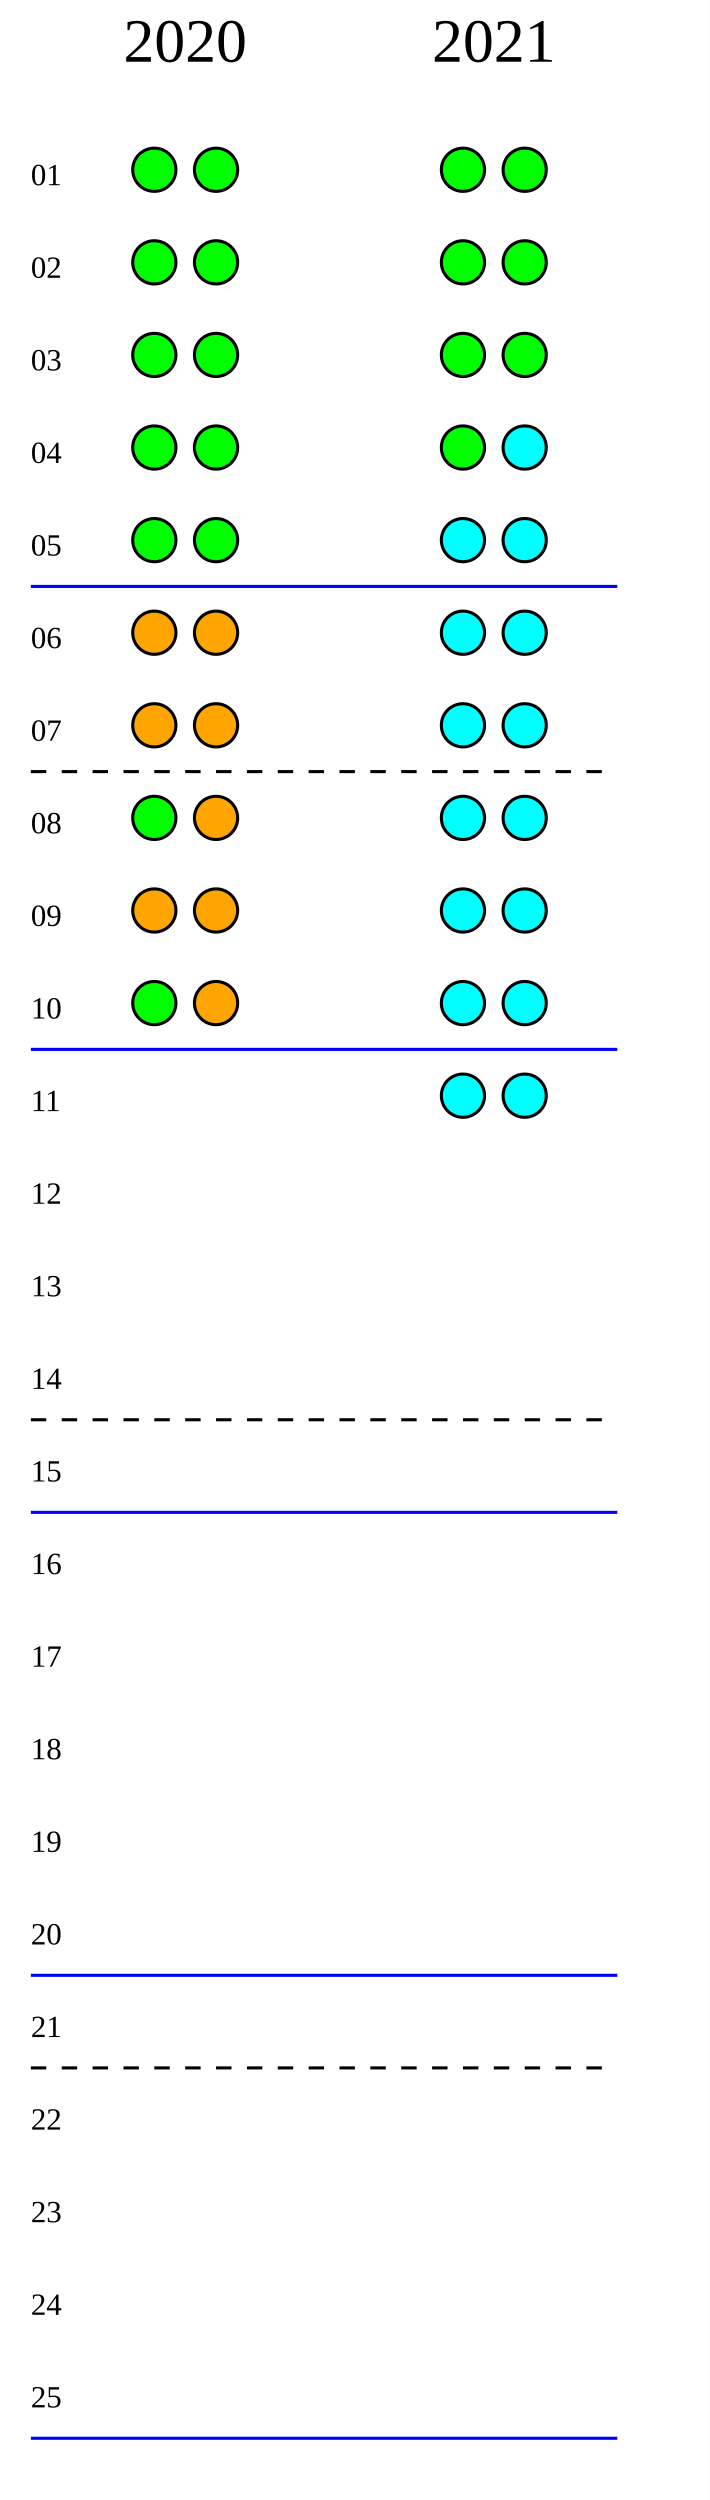
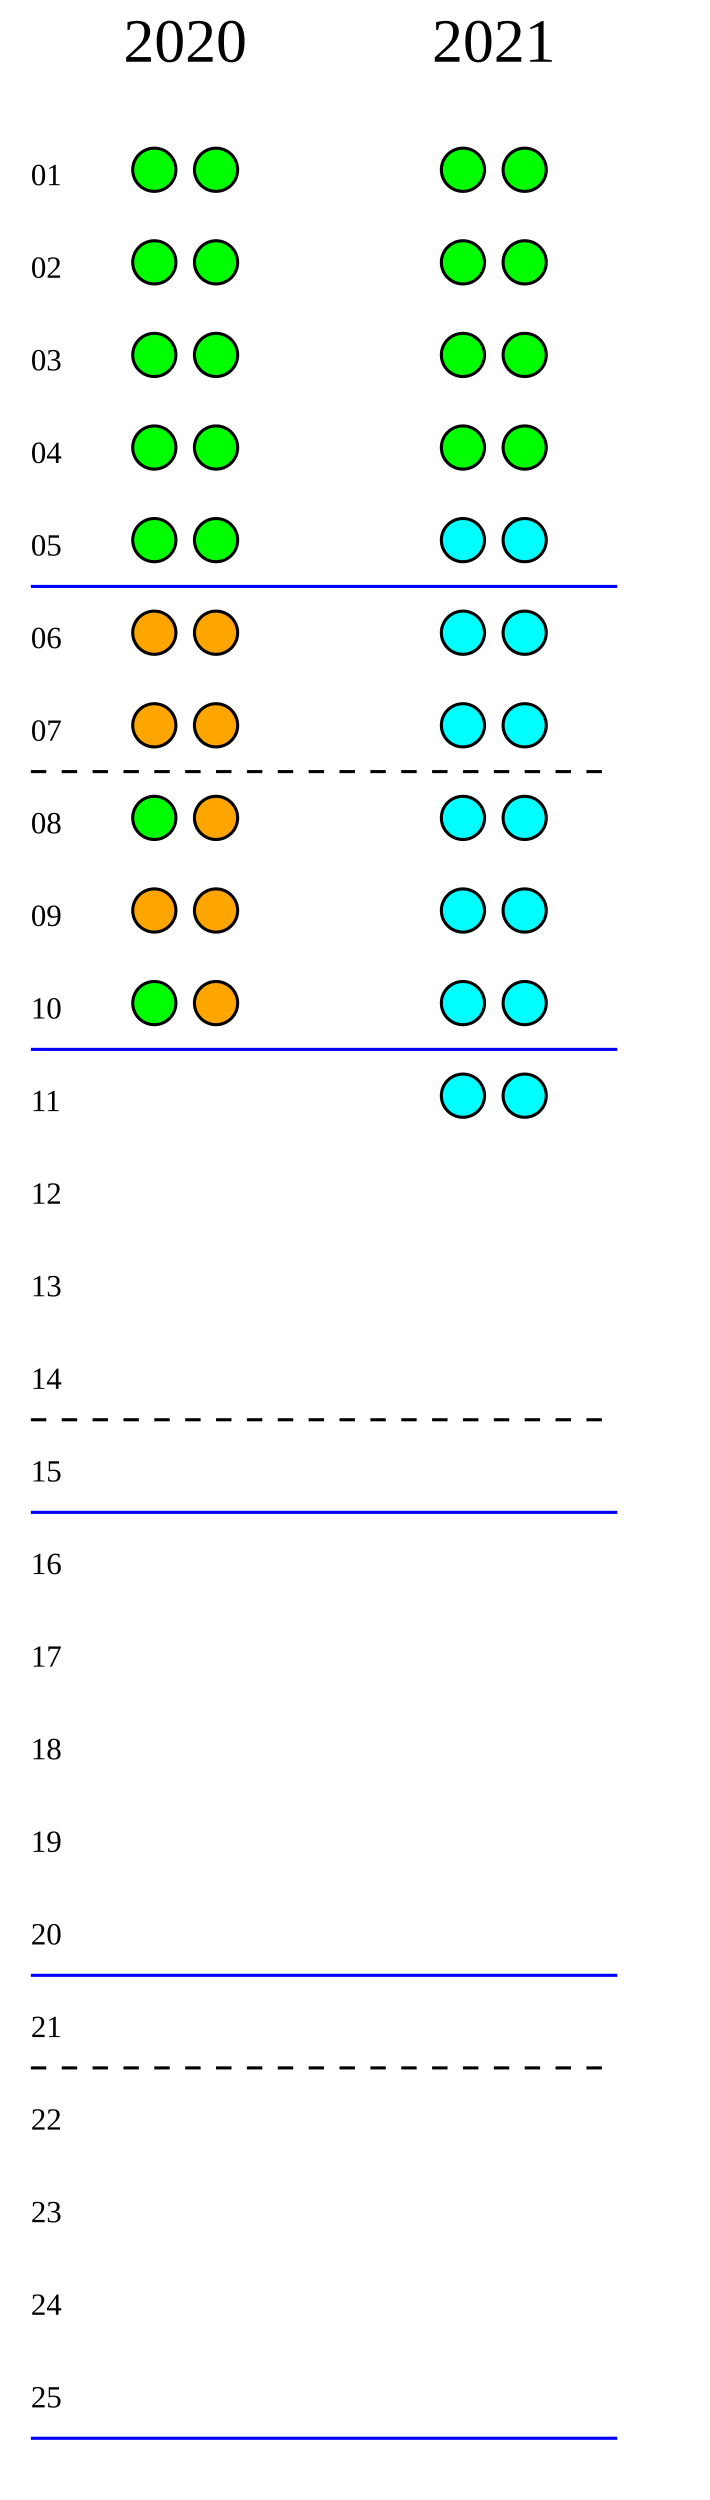
<svg xmlns="http://www.w3.org/2000/svg" height="810" viewBox="0 0 230 810" width="230">
  <rect fill="white" height="100%" width="100%" />
  <text font-size="20" text-anchor="middle" x="60" y="20">
2020
</text>
  <circle cx="50" cy="55" fill="lime" r="7" stroke="black" />
  <circle cx="70" cy="55" fill="lime" r="7" stroke="black" />
  <circle cx="50" cy="85" fill="lime" r="7" stroke="black" />
  <circle cx="70" cy="85" fill="lime" r="7" stroke="black" />
  <circle cx="50" cy="115" fill="lime" r="7" stroke="black" />
  <circle cx="70" cy="115" fill="lime" r="7" stroke="black" />
  <circle cx="50" cy="145" fill="lime" r="7" stroke="black" />
  <circle cx="70" cy="145" fill="lime" r="7" stroke="black" />
  <circle cx="50" cy="175" fill="lime" r="7" stroke="black" />
  <circle cx="70" cy="175" fill="lime" r="7" stroke="black" />
  <circle cx="50" cy="205" fill="orange" r="7" stroke="black" />
  <circle cx="70" cy="205" fill="orange" r="7" stroke="black" />
  <circle cx="50" cy="235" fill="orange" r="7" stroke="black" />
  <circle cx="70" cy="235" fill="orange" r="7" stroke="black" />
  <circle cx="50" cy="265" fill="lime" r="7" stroke="black" />
  <circle cx="70" cy="265" fill="orange" r="7" stroke="black" />
  <circle cx="50" cy="295" fill="orange" r="7" stroke="black" />
  <circle cx="70" cy="295" fill="orange" r="7" stroke="black" />
  <circle cx="50" cy="325" fill="lime" r="7" stroke="black" />
  <circle cx="70" cy="325" fill="orange" r="7" stroke="black" />
  <text font-size="20" text-anchor="middle" x="160" y="20">
2021
</text>
  <circle cx="150" cy="55" fill="lime" r="7" stroke="black" />
  <circle cx="170" cy="55" fill="lime" r="7" stroke="black" />
  <circle cx="150" cy="85" fill="lime" r="7" stroke="black" />
  <circle cx="170" cy="85" fill="lime" r="7" stroke="black" />
  <circle cx="150" cy="115" fill="lime" r="7" stroke="black" />
  <circle cx="170" cy="115" fill="lime" r="7" stroke="black" />
  <circle cx="150" cy="145" fill="lime" r="7" stroke="black" />
-   <circle cx="170" cy="145" fill="cyan" r="7" stroke="black" />
+   <circle cx="170" cy="145" fill="lime" r="7" stroke="black" />
  <circle cx="150" cy="175" fill="cyan" r="7" stroke="black" />
  <circle cx="170" cy="175" fill="cyan" r="7" stroke="black" />
  <circle cx="150" cy="205" fill="cyan" r="7" stroke="black" />
  <circle cx="170" cy="205" fill="cyan" r="7" stroke="black" />
  <circle cx="150" cy="235" fill="cyan" r="7" stroke="black" />
  <circle cx="170" cy="235" fill="cyan" r="7" stroke="black" />
  <circle cx="150" cy="265" fill="cyan" r="7" stroke="black" />
  <circle cx="170" cy="265" fill="cyan" r="7" stroke="black" />
  <circle cx="150" cy="295" fill="cyan" r="7" stroke="black" />
  <circle cx="170" cy="295" fill="cyan" r="7" stroke="black" />
  <circle cx="150" cy="325" fill="cyan" r="7" stroke="black" />
  <circle cx="170" cy="325" fill="cyan" r="7" stroke="black" />
  <circle cx="150" cy="355" fill="cyan" r="7" stroke="black" />
  <circle cx="170" cy="355" fill="cyan" r="7" stroke="black" />
  <text font-size="10" x="10" y="60">
01
</text>
  <text font-size="10" x="10" y="90">
02
</text>
  <text font-size="10" x="10" y="120">
03
</text>
  <text font-size="10" x="10" y="150">
04
</text>
  <text font-size="10" x="10" y="180">
05
</text>
  <line stroke="blue" x1="10" x2="200" y1="190" y2="190" />
  <text font-size="10" x="10" y="210">
06
</text>
  <text font-size="10" x="10" y="240">
07
</text>
  <line stroke="black" stroke-dasharray="5,5" x1="10" x2="200" y1="250" y2="250" />
  <text font-size="10" x="10" y="270">
08
</text>
  <text font-size="10" x="10" y="300">
09
</text>
  <text font-size="10" x="10" y="330">
10
</text>
  <line stroke="blue" x1="10" x2="200" y1="340" y2="340" />
  <text font-size="10" x="10" y="360">
11
</text>
  <text font-size="10" x="10" y="390">
12
</text>
  <text font-size="10" x="10" y="420">
13
</text>
  <text font-size="10" x="10" y="450">
14
</text>
  <line stroke="black" stroke-dasharray="5,5" x1="10" x2="200" y1="460" y2="460" />
  <text font-size="10" x="10" y="480">
15
</text>
  <line stroke="blue" x1="10" x2="200" y1="490" y2="490" />
  <text font-size="10" x="10" y="510">
16
</text>
  <text font-size="10" x="10" y="540">
17
</text>
  <text font-size="10" x="10" y="570">
18
</text>
  <text font-size="10" x="10" y="600">
19
</text>
  <text font-size="10" x="10" y="630">
20
</text>
  <line stroke="blue" x1="10" x2="200" y1="640" y2="640" />
  <text font-size="10" x="10" y="660">
21
</text>
  <line stroke="black" stroke-dasharray="5,5" x1="10" x2="200" y1="670" y2="670" />
  <text font-size="10" x="10" y="690">
22
</text>
  <text font-size="10" x="10" y="720">
23
</text>
  <text font-size="10" x="10" y="750">
24
</text>
  <text font-size="10" x="10" y="780">
25
</text>
  <line stroke="blue" x1="10" x2="200" y1="790" y2="790" />
</svg>
